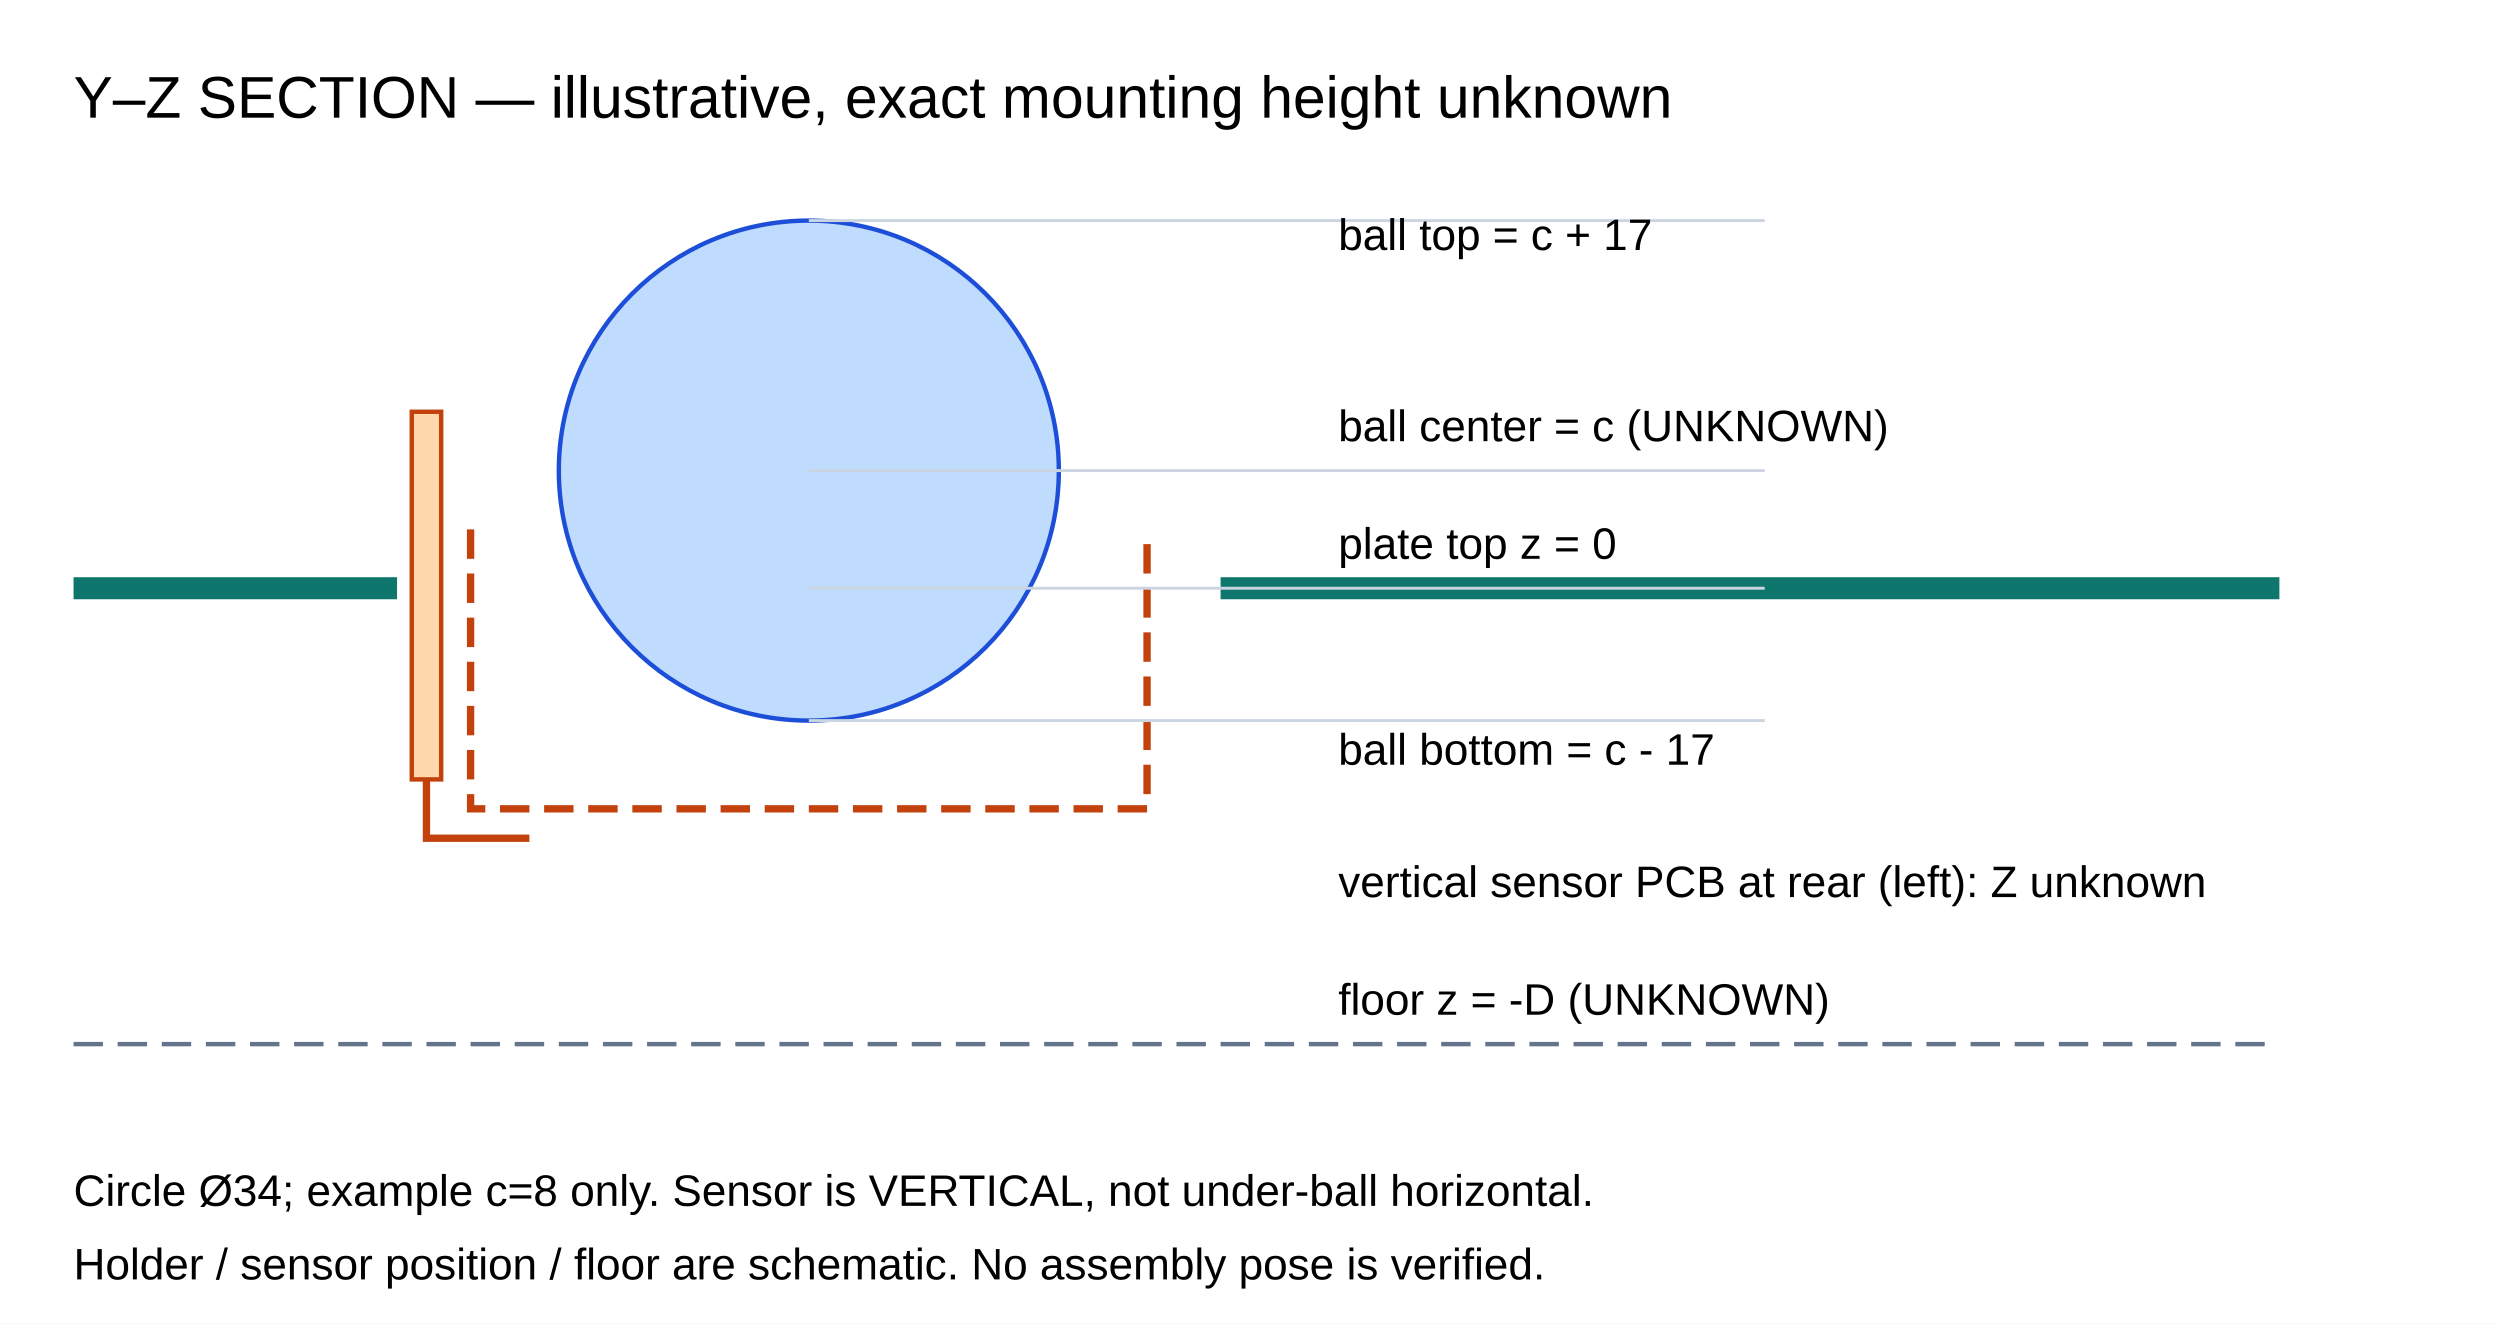
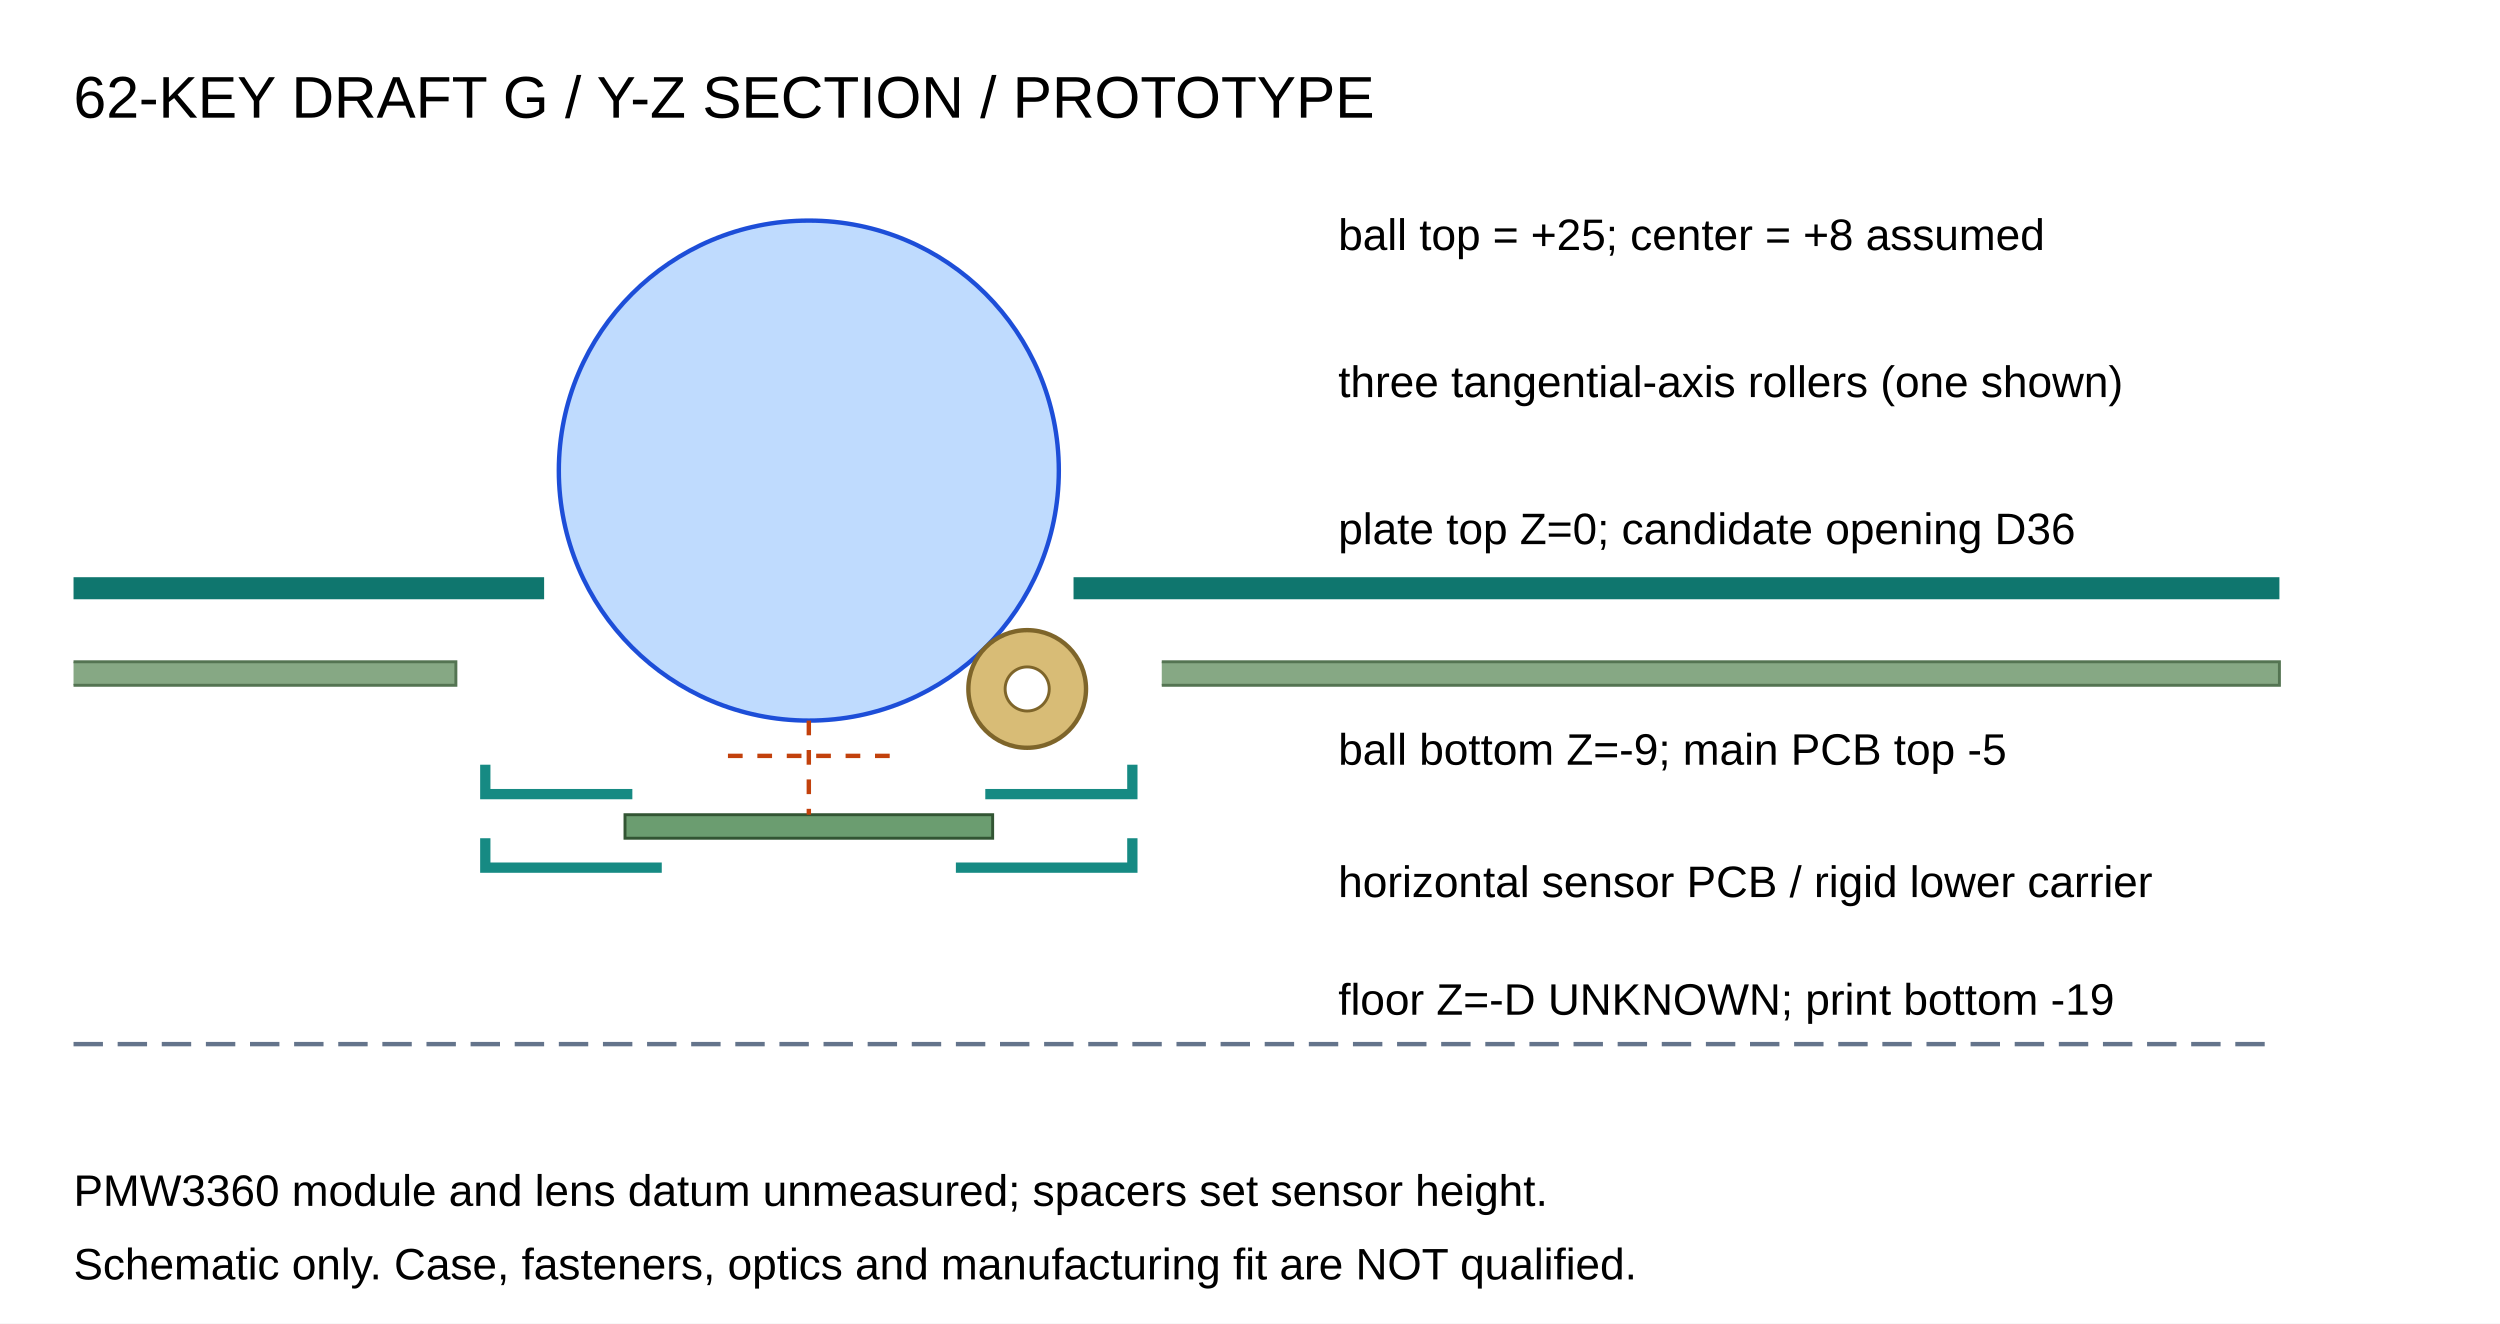
<svg xmlns="http://www.w3.org/2000/svg" width="170mm" height="90mm" viewBox="-55 -40 170 90">
  <g font-family="Arial,sans-serif">
    <rect x="-55" y="-40" width="170" height="90" fill="white" />
-     <text x="-50" y="-32" font-size="4">Y–Z SECTION — illustrative, exact mounting height unknown</text>
-     <path d="M-50,0 H-28 M28,0 H100" fill="none" stroke="#0f766e" stroke-width="1.5" />
+     <text x="-50" y="-32" font-size="4">62-KEY DRAFT G / Y-Z SECTION / PROTOTYPE</text>
+     <path d="M-50,0 H-18 M18,0 H100" fill="none" stroke="#0f766e" stroke-width="1.5" />
+     <path d="M-50,5 H-24 V6.6 H-50 M24,5 H100 V6.6 H24" fill="#86a884" stroke="#547452" stroke-width=".2" />
    <circle cx="0" cy="-8" r="17" fill="#bfdbfe" stroke="#1d4ed8" stroke-width=".3" />
-     <path d="M-23,-4 V15 H23 V-4" fill="none" stroke="#c2410c" stroke-dasharray="2 1" stroke-width=".5" />
-     <rect x="-27" y="-12" width="2" height="25" fill="#fed7aa" stroke="#c2410c" stroke-width=".3" />
-     <path d="M-26,13 V17 H-19" fill="none" stroke="#c2410c" stroke-width=".5" />
+     <circle cx="14.849" cy="6.849" r="4" fill="#d8bc76" stroke="#7e652a" stroke-width=".3" />
+     <circle cx="14.849" cy="6.849" r="1.5" fill="white" stroke="#7e652a" stroke-width=".2" />
+     <path d="M-22,12 V14 H-12 M12,14 H22 V12 M-22,17 V19 H-10 M10,19 H22 V17" fill="none" stroke="#168a83" stroke-width=".7" />
+     <rect x="-12.5" y="15.4" width="25" height="1.6" fill="#6b9d70" stroke="#325533" stroke-width=".2" />
+     <path d="M-5.5,11.4 H5.5 M0,9 V15.4" fill="none" stroke="#c2410c" stroke-dasharray="1 1" stroke-width=".3" />
    <path d="M-50,31 H100" fill="none" stroke="#64748b" stroke-width=".3" stroke-dasharray="2 1" />
-     <path d="M0,-8 H65 M0,0 H65 M0,9 H65 M0,-25 H65" fill="none" stroke="#cbd5e1" stroke-width=".2" />
-     <text x="36" y="-23" font-size="3">ball top = c + 17</text>
-     <text x="36" y="-10" font-size="3">ball center = c (UNKNOWN)</text>
-     <text x="36" y="-2" font-size="3">plate top z = 0</text>
-     <text x="36" y="12" font-size="3">ball bottom = c - 17</text>
-     <text x="36" y="21" font-size="3">vertical sensor PCB at rear (left): Z unknown</text>
-     <text x="36" y="29" font-size="3">floor z = -D (UNKNOWN)</text>
-     <text x="-50" y="42" font-size="3">Circle Ø34; example c=8 only. Sensor is VERTICAL, not under-ball horizontal.</text>
-     <text x="-50" y="47" font-size="3">Holder / sensor position / floor are schematic. No assembly pose is verified.</text>
+     <g font-size="3">
+       <text x="36" y="-23">ball top = +25; center = +8 assumed</text>
+       <text x="36" y="-13">three tangential-axis rollers (one shown)</text>
+       <text x="36" y="-3">plate top Z=0; candidate opening D36</text>
+       <text x="36" y="12">ball bottom Z=-9; main PCB top -5</text>
+       <text x="36" y="21">horizontal sensor PCB / rigid lower carrier</text>
+       <text x="36" y="29">floor Z=-D UNKNOWN; print bottom -19</text>
+       <text x="-50" y="42">PMW3360 module and lens datum unmeasured; spacers set sensor height.</text>
+       <text x="-50" y="47">Schematic only. Case, fasteners, optics and manufacturing fit are NOT qualified.</text>
+     </g>
  </g>
</svg>
